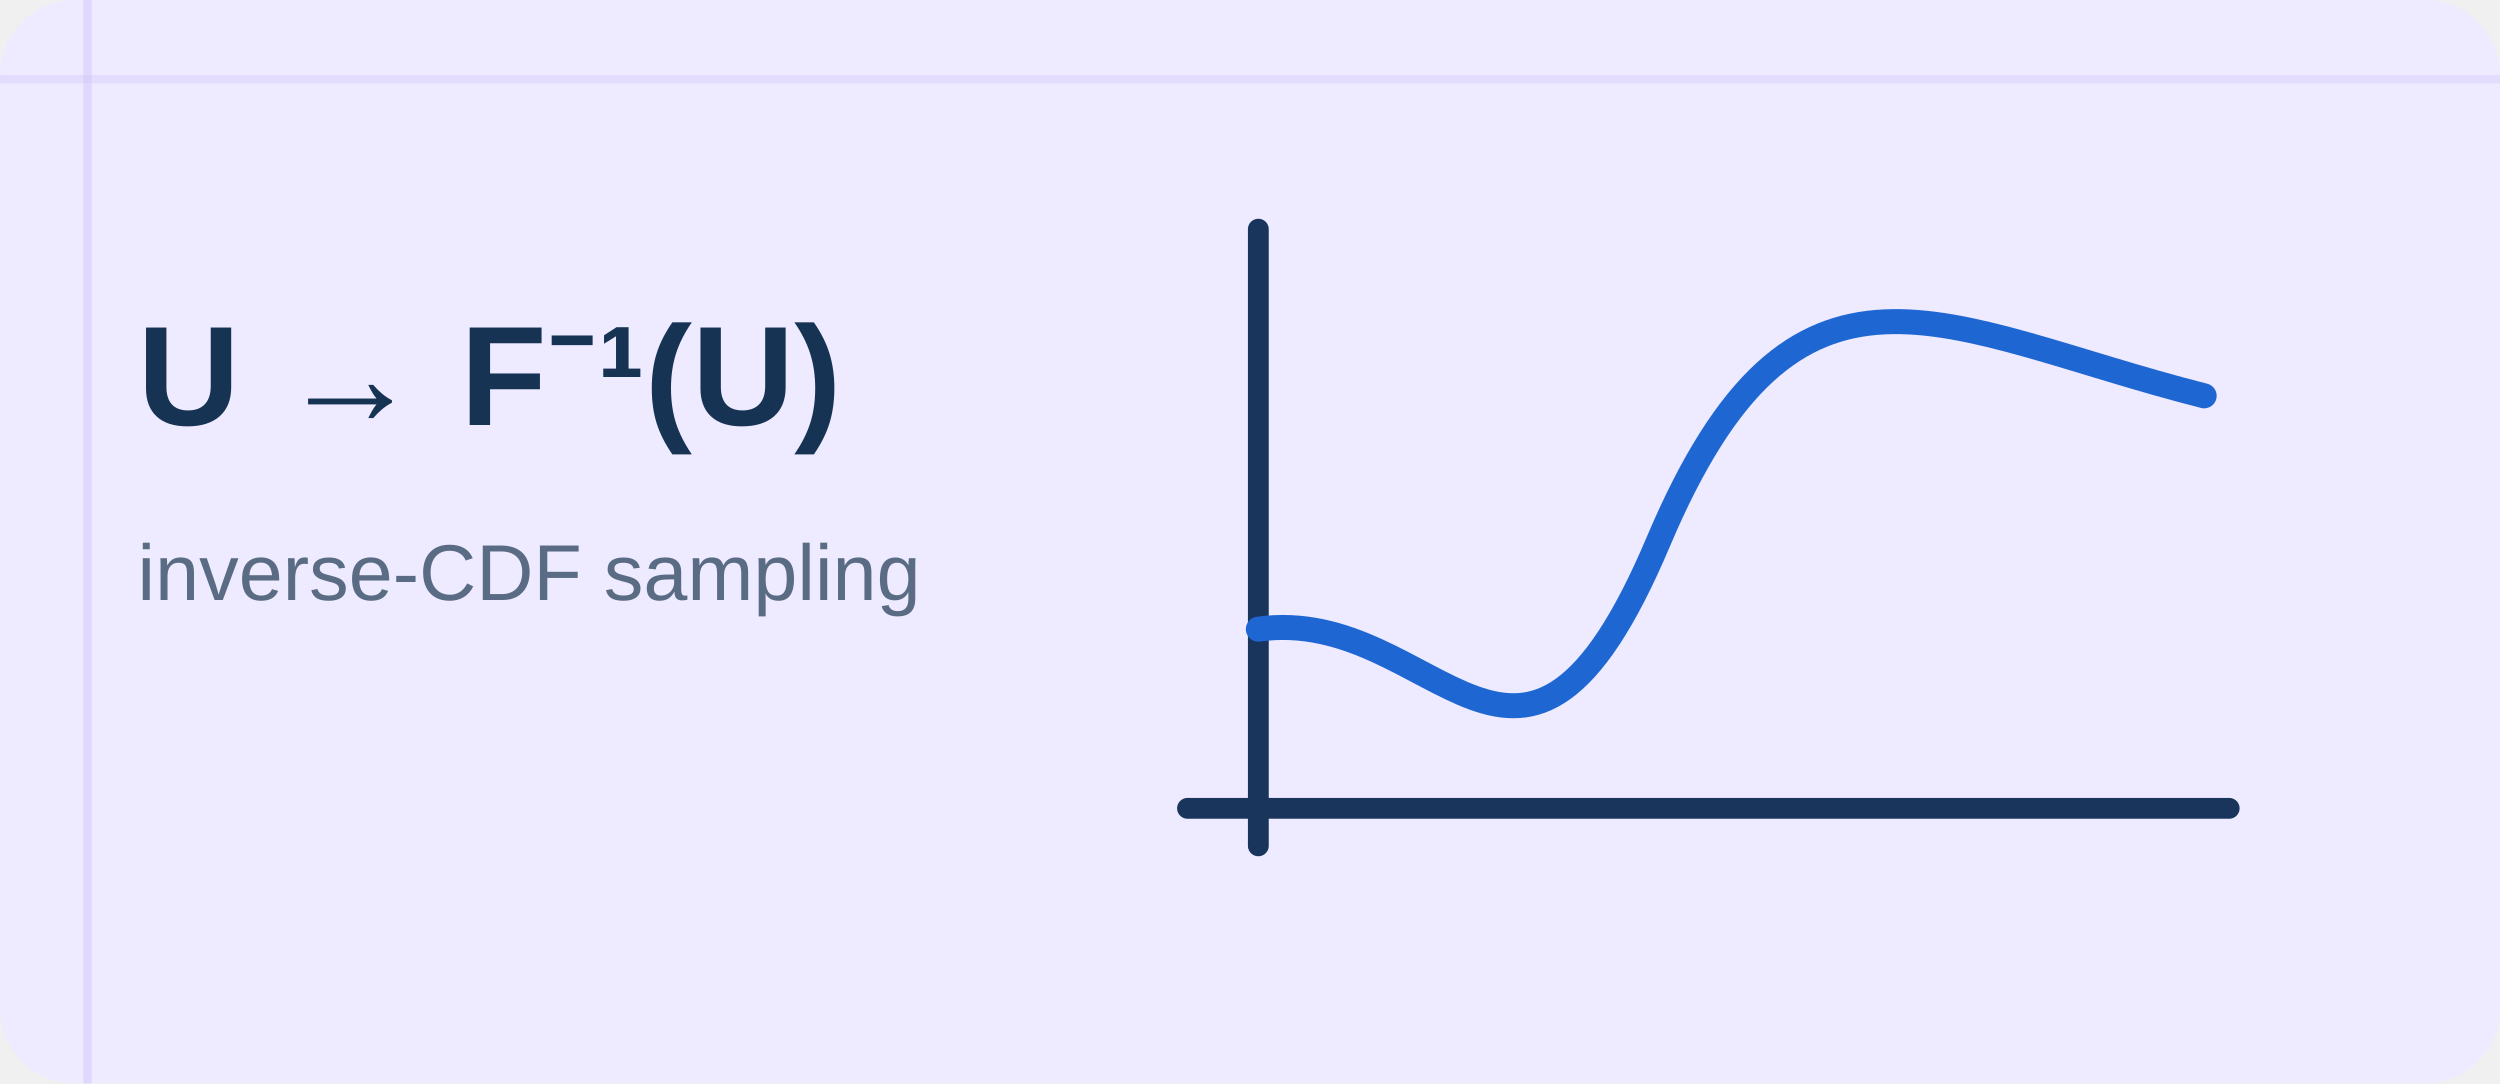
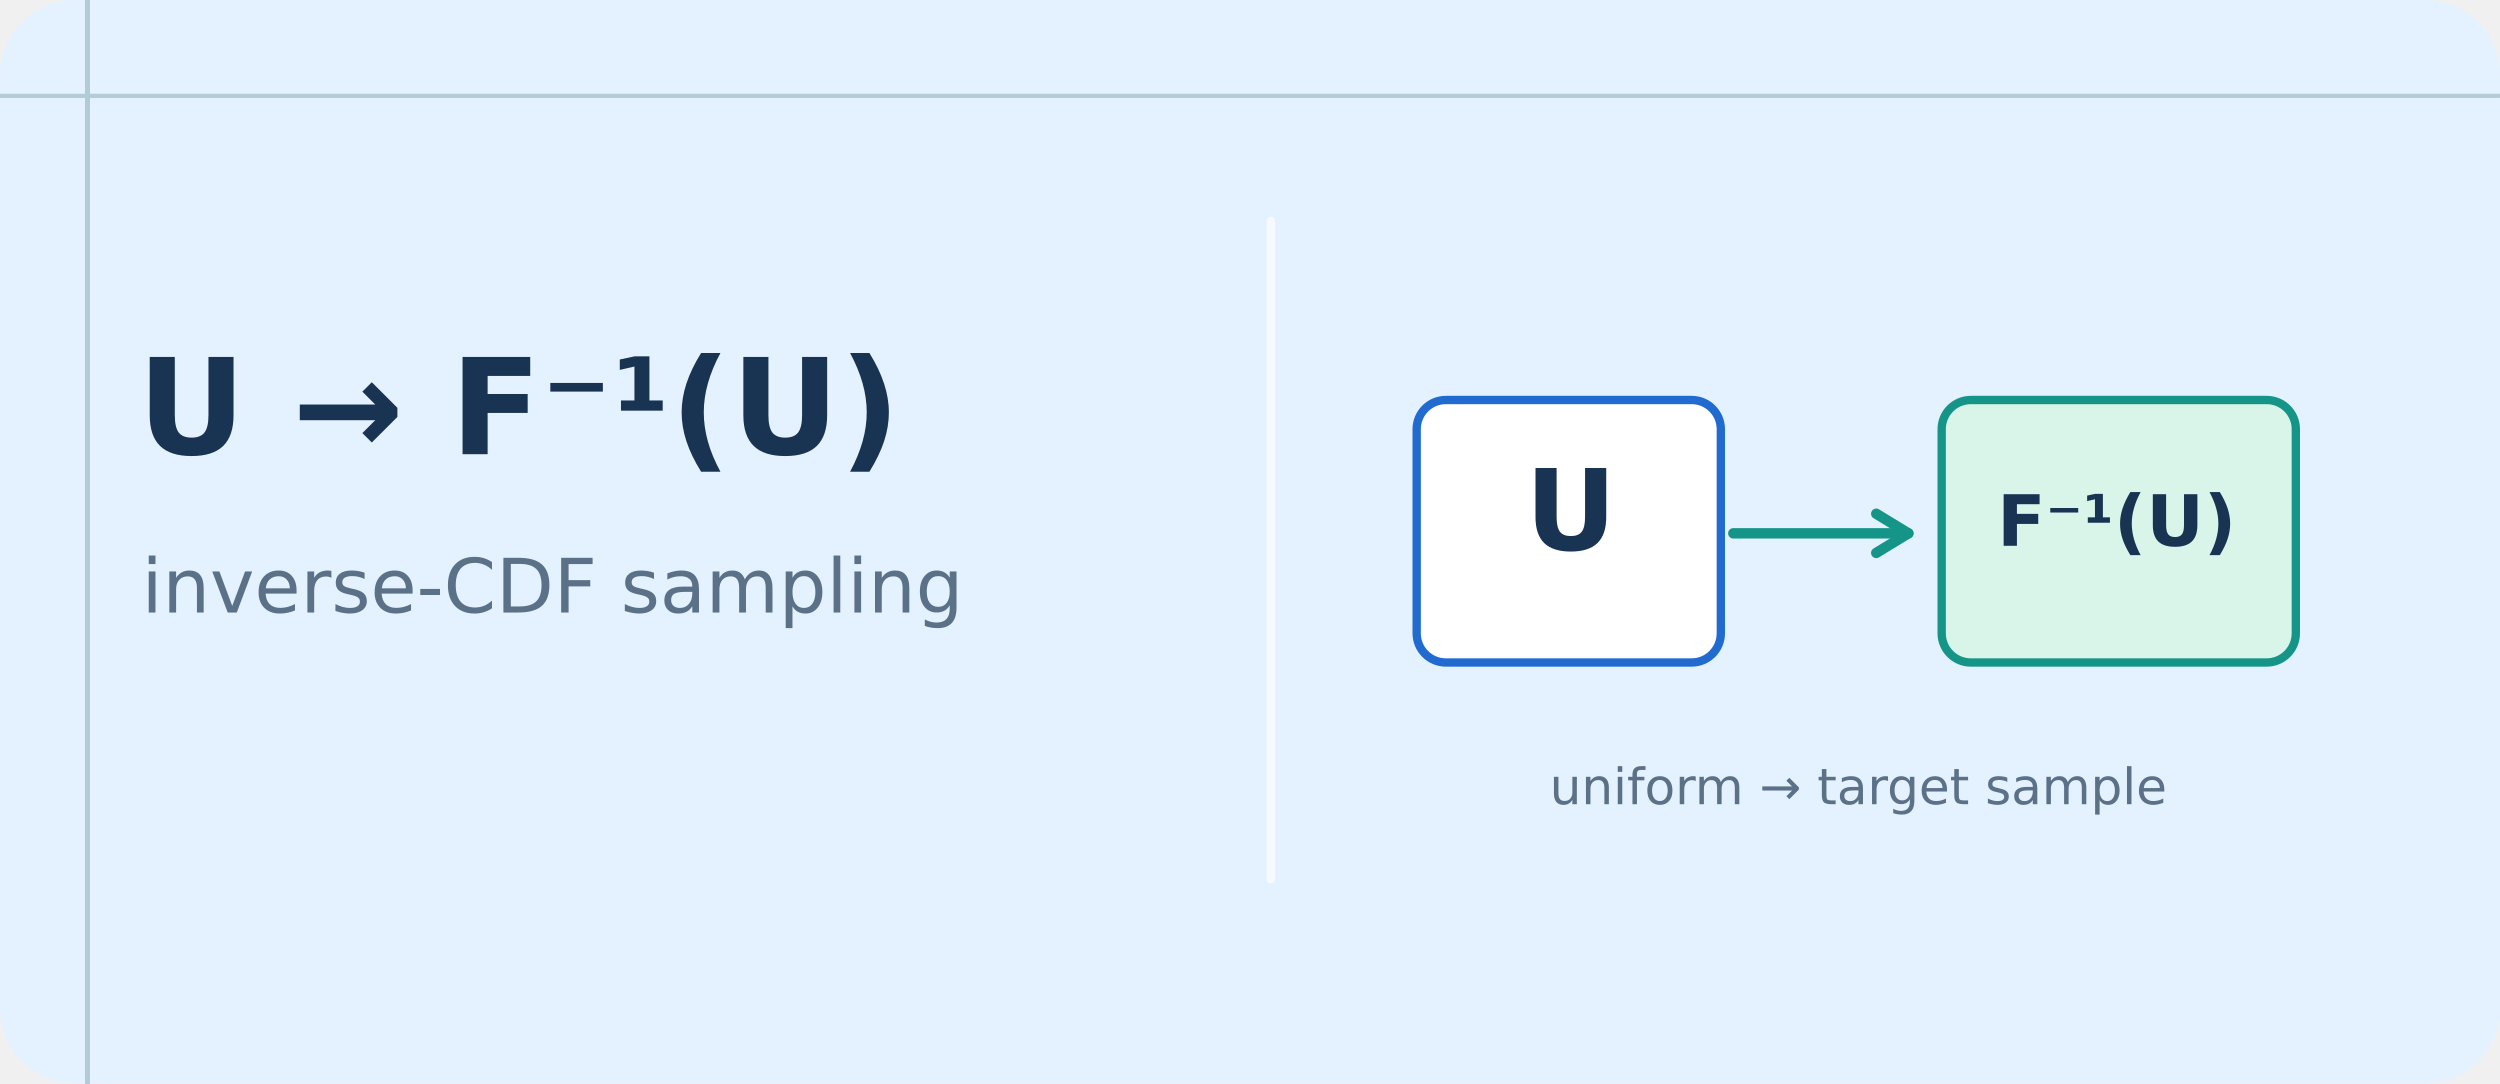
<svg xmlns="http://www.w3.org/2000/svg" viewBox="0 0 600 260" role="img" aria-labelledby="title">
-   <rect width="600" height="260" rx="18" fill="#eeeaff" />
-   <path d="M0 19 L600 19" stroke="#cfc4fa" stroke-opacity=".35" stroke-width="2" />
-   <path d="M21 0 V260" stroke="#cfc4fa" stroke-opacity=".45" stroke-width="2" />
-   <text x="33" y="102" fill="#173354" font-size="34" font-family="Trebuchet MS,Segoe UI,Arial,sans-serif" font-weight="700">U → F⁻¹(U)</text>
-   <text x="33" y="144" fill="#5a6c83" font-size="19" font-family="Trebuchet MS,Segoe UI,Arial,sans-serif">inverse-CDF sampling</text>
-   <path d="M285 194 H535 M302 203 V55" stroke="#1a355b" stroke-width="5" fill="none" stroke-linecap="round" stroke-linejoin="round" />
-   <path d="M302 151 C345 145 365 208 398 130 S466 79 529 95" stroke="#1e67d2" stroke-width="6" fill="none" stroke-linecap="round" />
+   <rect x="0" y="0" width="600" height="260" rx="18" fill="#e4f1ff" stroke="none" stroke-width="2" />
+   <line x1="0" y1="23" x2="600" y2="23" stroke="#b3cbd6" stroke-width="1" stroke-linecap="round" />
+   <line x1="21" y1="0" x2="21" y2="260" stroke="#b3cbd6" stroke-width="1.2" stroke-linecap="round" />
+   <text x="33" y="109" text-anchor="start" font-family="Trebuchet MS, Segoe UI, DejaVu Sans, Arial, sans-serif" font-size="32" font-weight="700" fill="#183452">U → F⁻¹(U)</text>
+   <text x="34" y="147" text-anchor="start" font-family="Trebuchet MS, Segoe UI, DejaVu Sans, Arial, sans-serif" font-size="18" font-weight="500" fill="#5b7187">inverse-CDF sampling</text>
+   <line x1="305" y1="53" x2="305" y2="211" stroke="#ffffffaa" stroke-width="2" stroke-linecap="round" />
+   <rect x="340" y="96" width="73" height="63" rx="7" fill="#fff" stroke="#216bd0" stroke-width="2" />
+   <text x="377" y="132" text-anchor="middle" font-family="Trebuchet MS, Segoe UI, DejaVu Sans, Arial, sans-serif" font-size="27" font-weight="700" fill="#183452">U</text>
+   <line x1="416" y1="128" x2="458" y2="128" stroke="#159588" stroke-width="2.5" stroke-linecap="round" />
+   <path d="M 450.3 132.7 L458 128 L450.3 123.3" stroke="#159588" stroke-width="2.5" fill="none" stroke-linecap="round" stroke-linejoin="round" />
+   <rect x="466" y="96" width="85" height="63" rx="7" fill="#d9f4e9" stroke="#159588" stroke-width="2" />
+   <text x="508" y="131" text-anchor="middle" font-family="Trebuchet MS, Segoe UI, DejaVu Sans, Arial, sans-serif" font-size="17" font-weight="700" fill="#183452">F⁻¹(U)</text>
+   <text x="446" y="193" text-anchor="middle" font-family="Trebuchet MS, Segoe UI, DejaVu Sans, Arial, sans-serif" font-size="12" font-weight="500" fill="#5b7187">uniform → target sample</text>
</svg>
